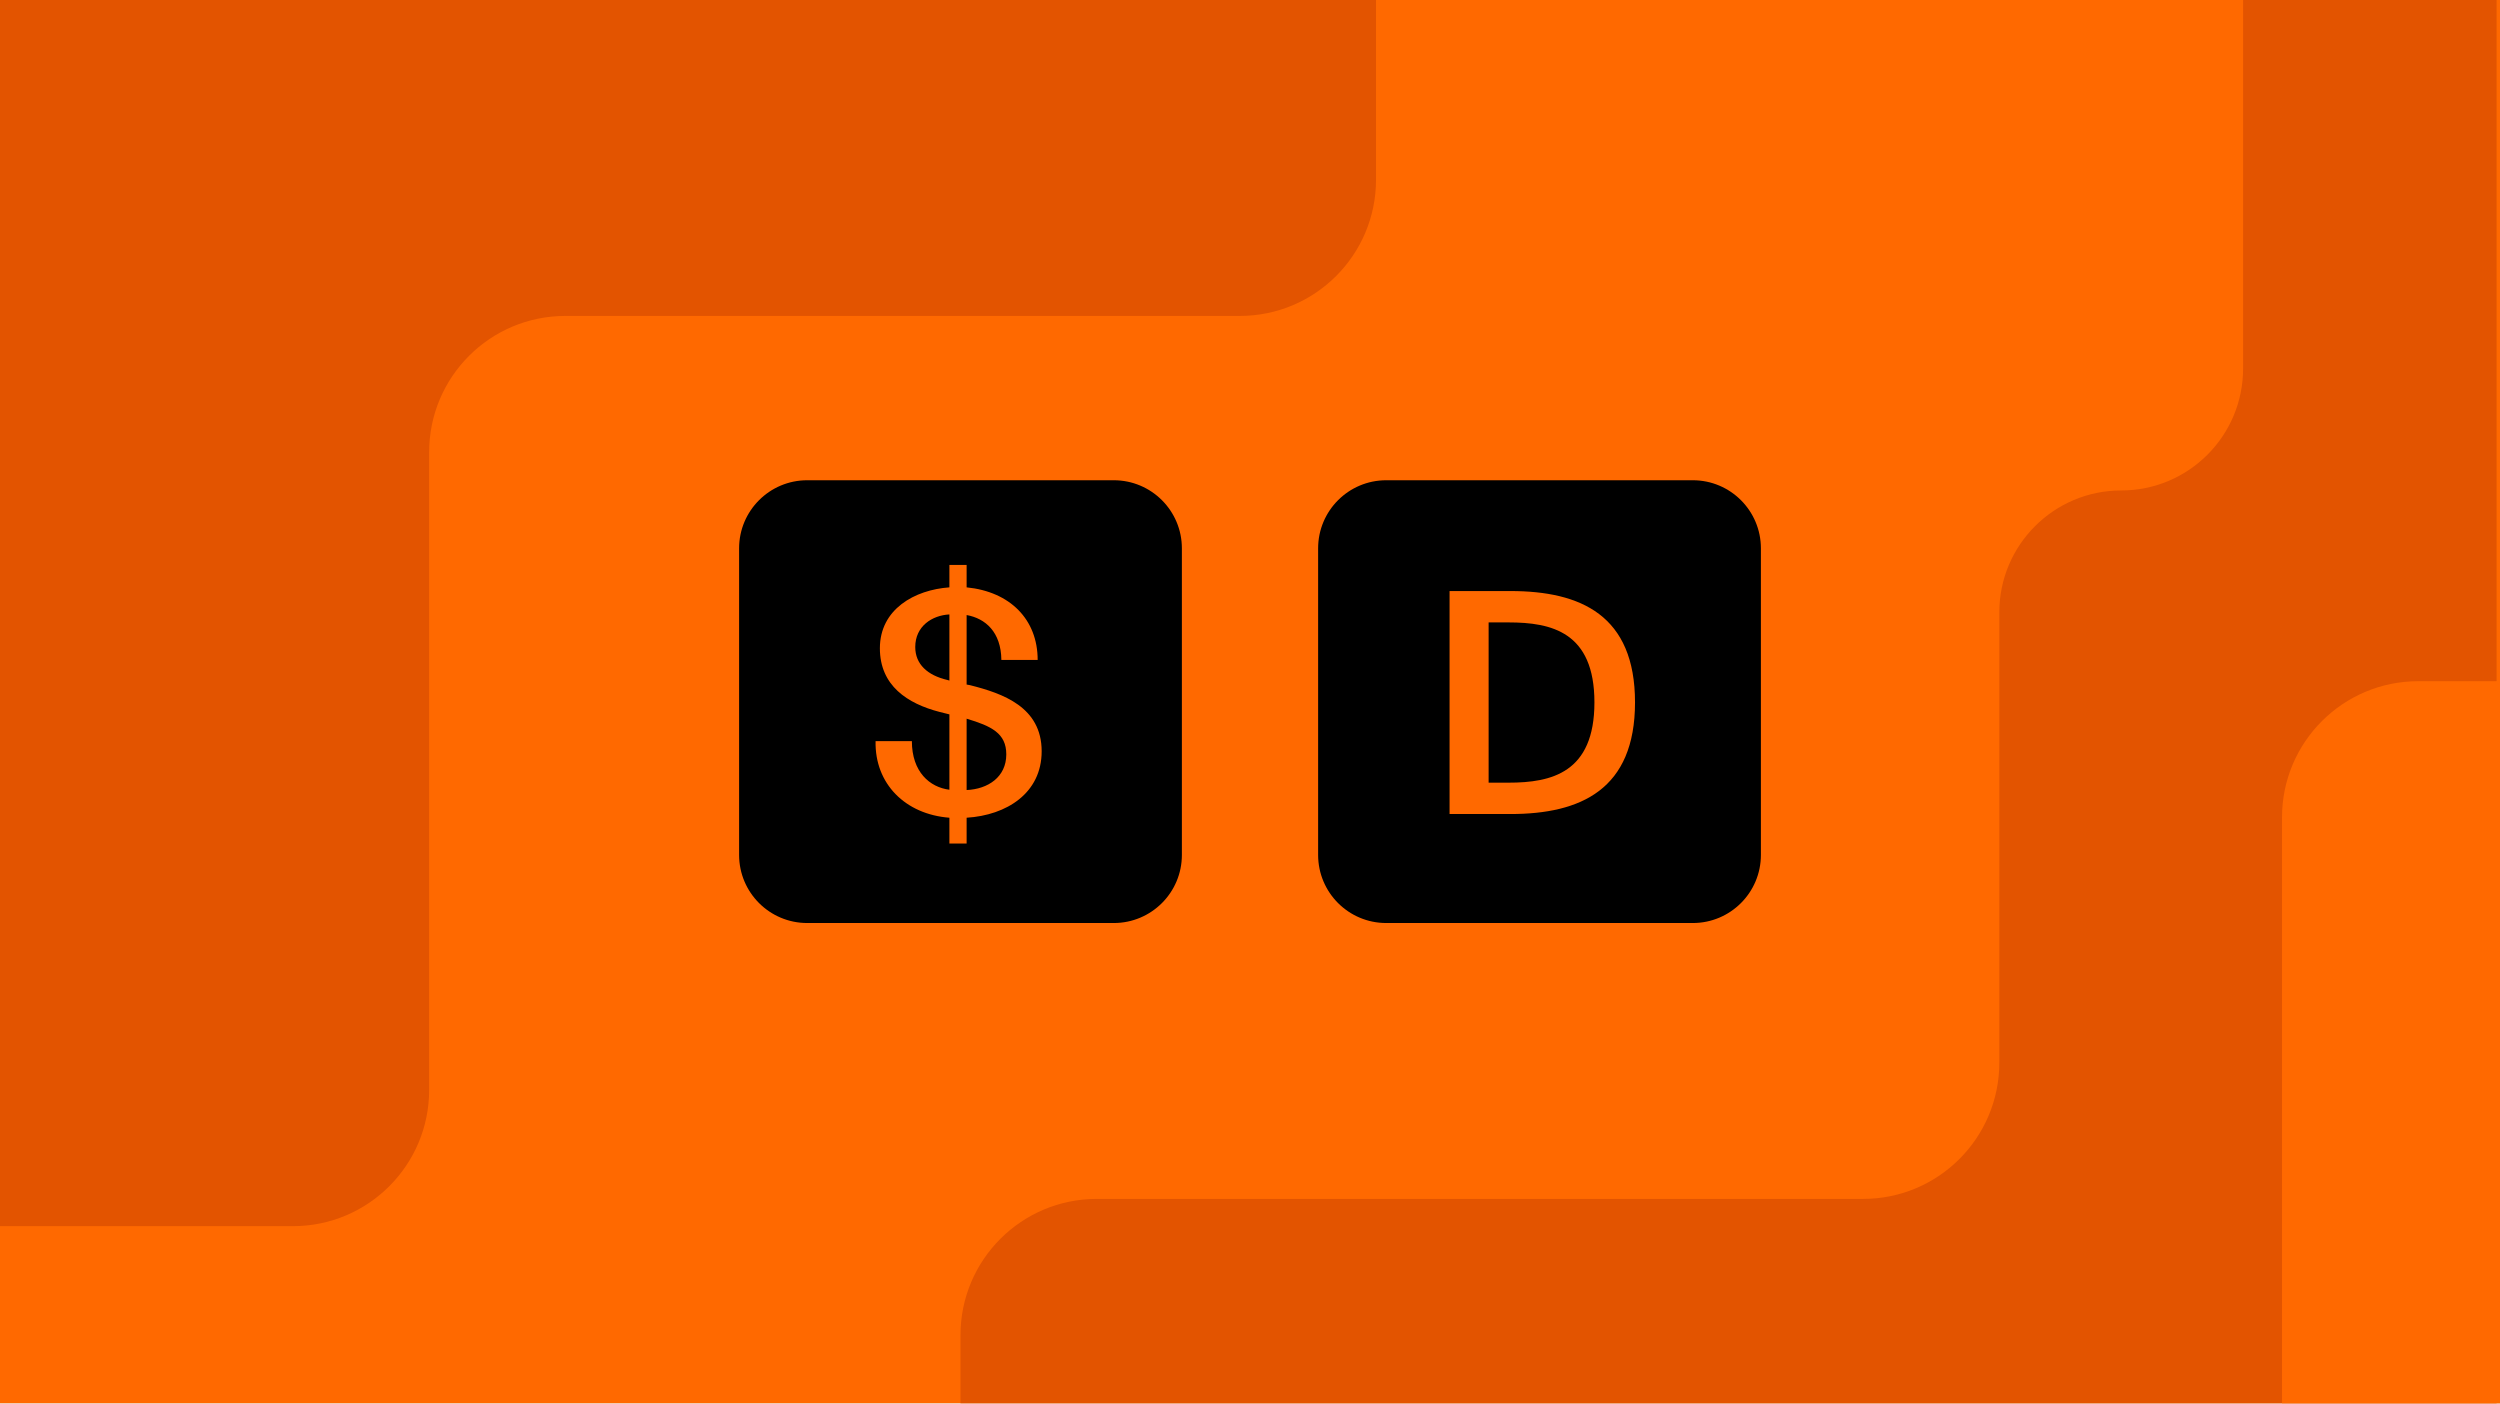
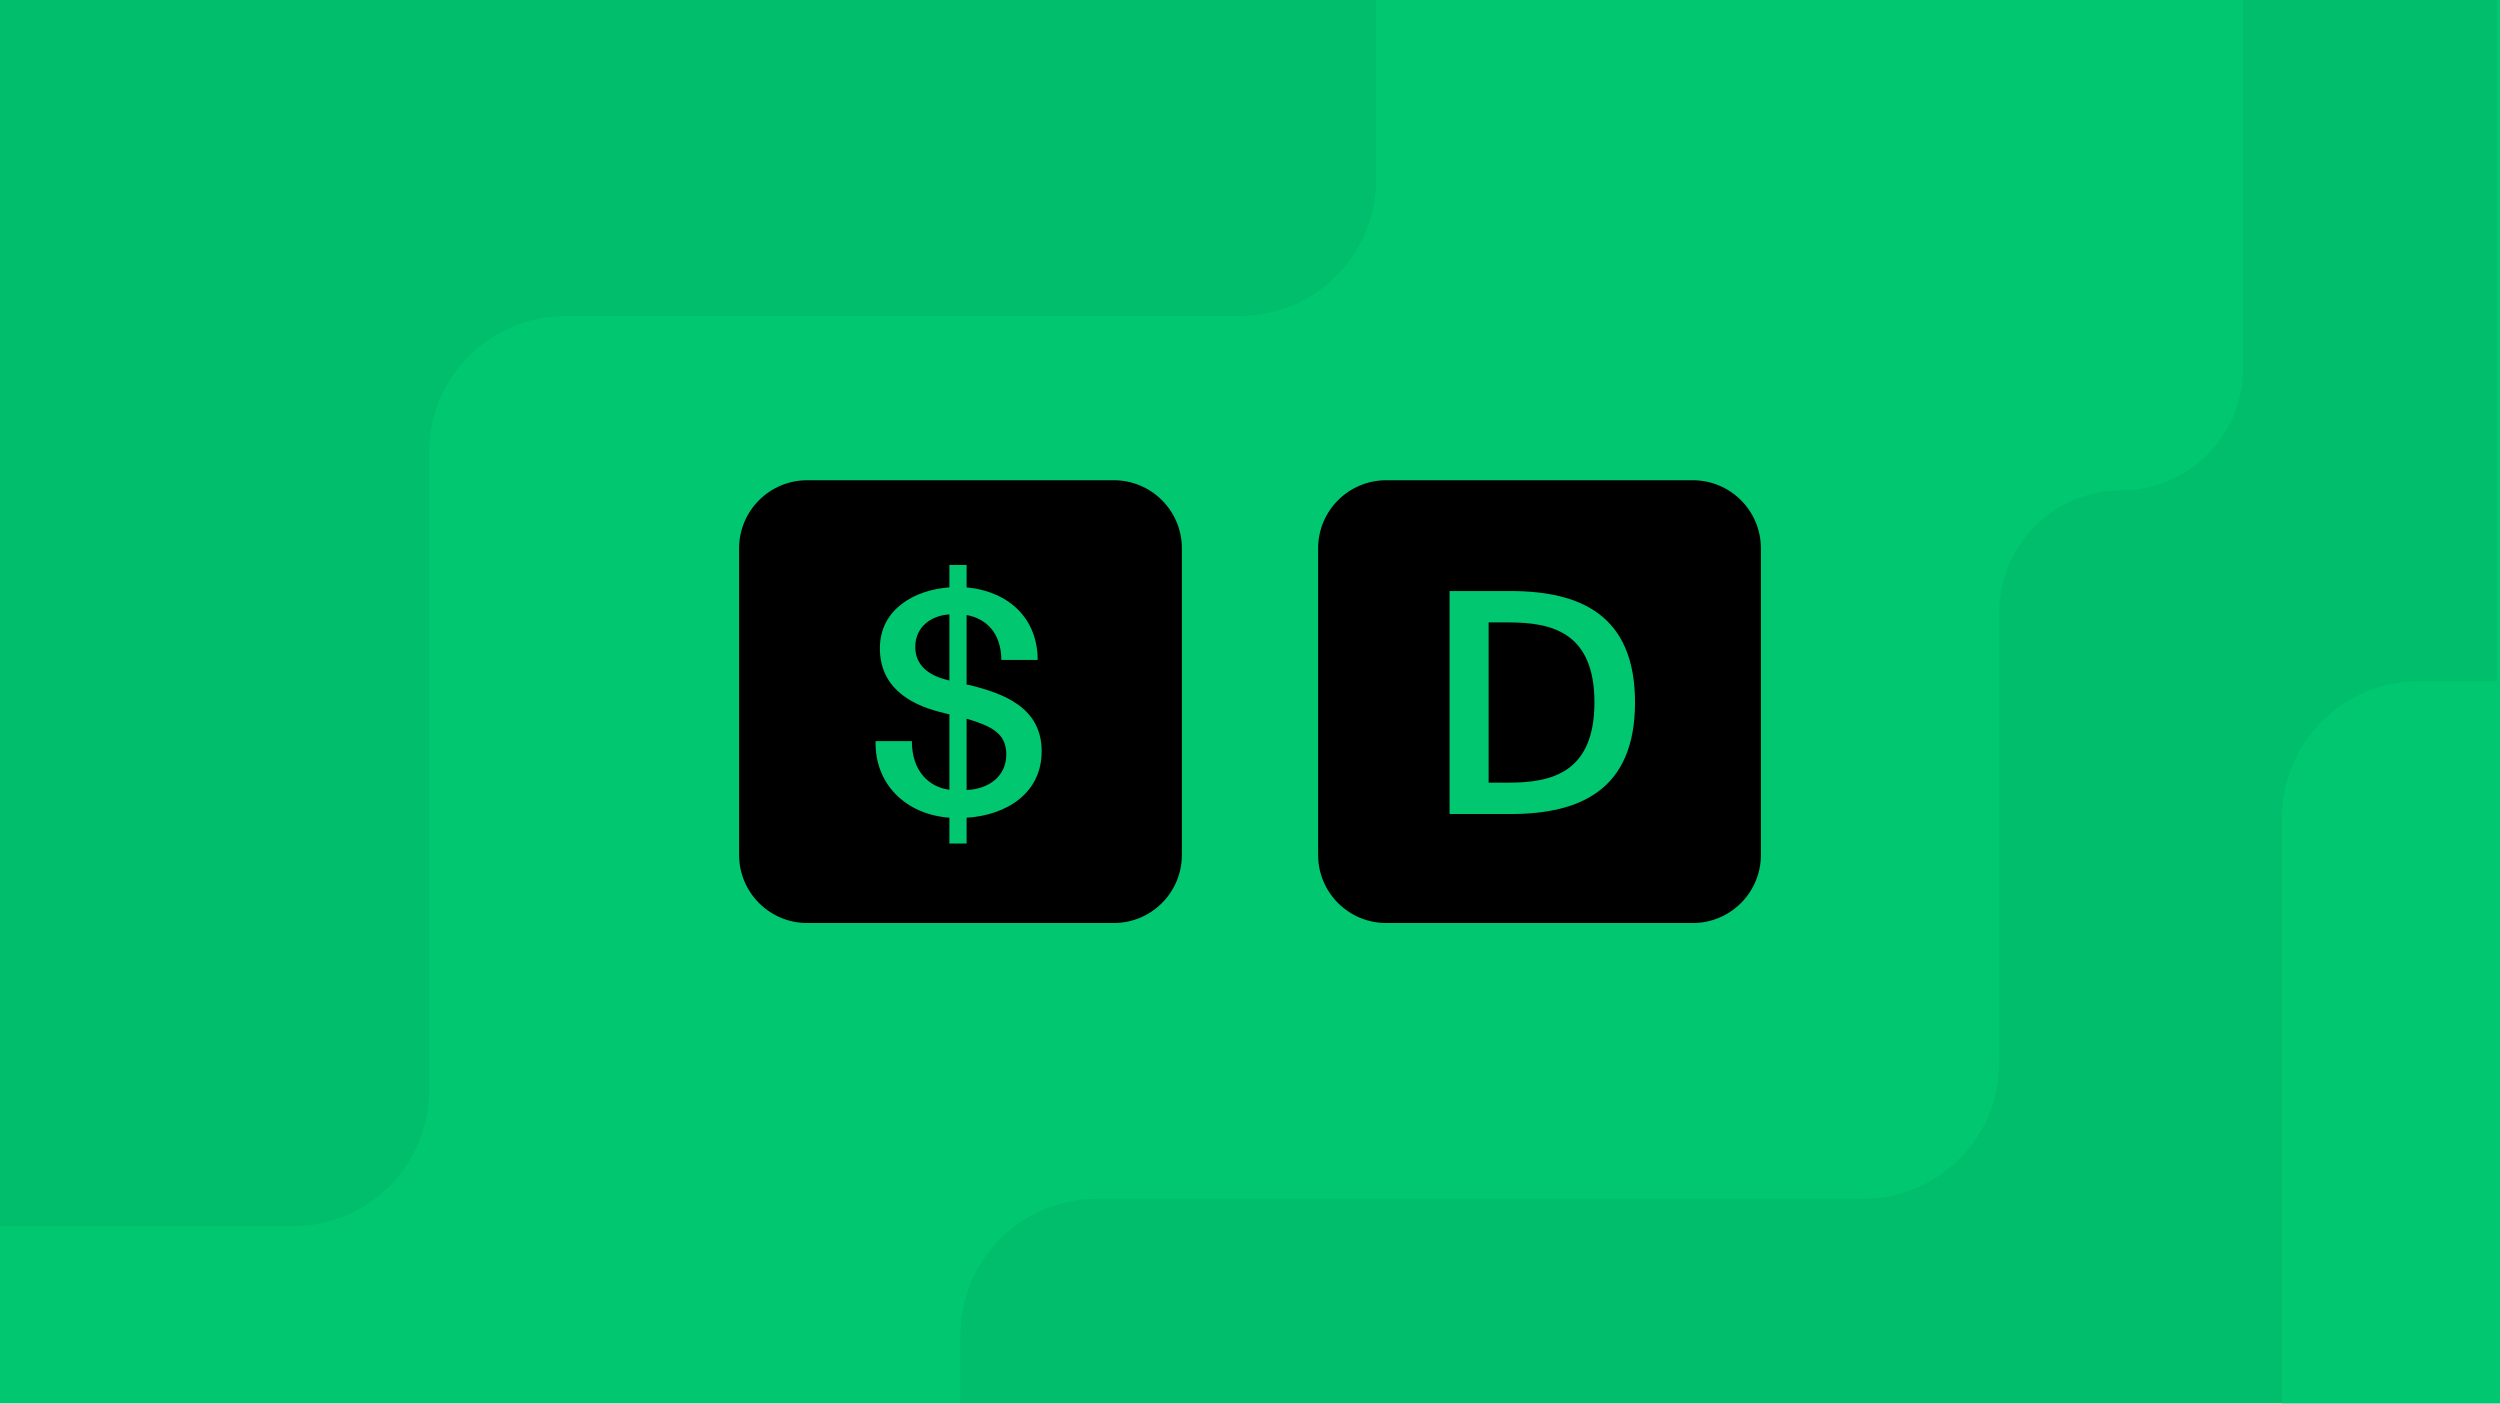
- <svg xmlns="http://www.w3.org/2000/svg" width="367" height="206" fill="none" viewBox="0 0 367 206">
+ <svg xmlns="http://www.w3.org/2000/svg" width="367" height="206" viewBox="0 0 367 206" fill="none">
  <g clip-path="url(#clip0_3611_2620)">
-     <rect width="367" height="206" fill="#FF6900" />
-     <rect width="65" height="65" x="108.5" y="70.5" fill="#000" rx="10" />
-     <path fill="#FF6900" d="M139.371 82.928H141.9V86.224C148.266 86.856 152.329 90.92 152.329 96.88H147.001C146.956 92.771 144.654 90.785 141.9 90.288V100.492L142.396 100.582C147.227 101.801 152.916 103.788 152.916 110.289C152.916 116.43 147.769 119.681 141.9 120.042V123.834H139.371V120.042C132.915 119.545 128.4 115.075 128.535 108.799H133.863C133.863 113.314 136.482 115.572 139.371 115.933V104.871L137.926 104.51C133.231 103.291 129.167 100.672 129.167 95.164C129.167 89.43 134.269 86.586 139.371 86.224V82.928ZM147.724 110.741C147.724 107.626 145.512 106.587 141.9 105.503V115.978C145.015 115.843 147.724 114.082 147.724 110.741ZM134.359 94.984C134.359 97.512 136.165 99.137 139.055 99.815L139.371 99.905V90.198C136.843 90.333 134.359 91.913 134.359 94.984Z" />
-     <rect width="65" height="65" x="193.5" y="70.5" fill="#000" rx="10" />
-     <path fill="#FF6900" d="M234.062 103.111C234.062 92.771 227.741 91.371 221.465 91.371H218.53V114.895H221.465C227.741 114.895 234.062 113.45 234.062 103.111ZM212.796 86.766H221.736C232.075 86.766 240.021 90.333 240.021 103.111C240.021 115.888 232.075 119.5 221.736 119.5H212.796V86.766Z" />
-     <path fill="#E35400" d="M202 26.379L202 -1L-5 -1L-5 180L43 180C54.046 180 63 171.046 63 160L63 66.379C63 55.334 71.954 46.379 83 46.379L182 46.379C193.046 46.379 202 37.425 202 26.379Z" />
-     <path fill="#E35400" d="M273.5 176L161 176C149.954 176 141 184.954 141 196L141 224.5C141 235.546 149.954 244.5 161 244.5L346.5 244.5C357.546 244.5 366.5 235.546 366.5 224.5L366.5 -19.894C366.5 -30.17 358.17 -38.5 347.894 -38.5C337.618 -38.5 329.287 -30.17 329.287 -19.894L329.287 54.106C329.287 63.989 321.276 72 311.394 72C301.511 72 293.5 80.011 293.5 89.894L293.5 156C293.5 167.046 284.546 176 273.5 176Z" />
-     <path fill="#FF6900" fill-rule="evenodd" d="M335 120C335 108.954 343.954 100 355 100L388 100C399.046 100 408 108.954 408 120L408 318.406C408 318.41 408 318.415 408 318.419L408 366.893L408 424.111C408 424.115 408 424.12 408 424.124L408 481C408 492.046 399.046 501 388 501L304 501C292.954 501 284 492.046 284 481L284 318.419C284 307.373 292.954 298.419 304 298.419L315 298.419C326.046 298.419 335 289.464 335 278.419L335 120Z" clip-rule="evenodd" />
+     <rect width="367" height="206" fill="#00C770" />
+     <rect x="108.5" y="70.5" width="65" height="65" rx="10" fill="black" />
+     <path d="M139.371 82.928H141.9V86.224C148.266 86.856 152.329 90.92 152.329 96.88H147.001C146.956 92.771 144.654 90.785 141.9 90.288V100.492L142.396 100.582C147.227 101.801 152.916 103.788 152.916 110.289C152.916 116.43 147.769 119.681 141.9 120.042V123.834H139.371V120.042C132.915 119.545 128.4 115.075 128.535 108.799H133.863C133.863 113.314 136.482 115.572 139.371 115.933V104.871L137.926 104.51C133.231 103.291 129.167 100.672 129.167 95.164C129.167 89.43 134.269 86.586 139.371 86.224V82.928ZM147.724 110.741C147.724 107.626 145.512 106.587 141.9 105.503V115.978C145.015 115.843 147.724 114.082 147.724 110.741ZM134.359 94.984C134.359 97.512 136.165 99.137 139.055 99.815L139.371 99.905V90.198C136.843 90.333 134.359 91.913 134.359 94.984Z" fill="#00C770" />
+     <rect x="193.5" y="70.5" width="65" height="65" rx="10" fill="black" />
+     <path d="M234.062 103.111C234.062 92.771 227.741 91.371 221.465 91.371H218.53V114.895H221.465C227.741 114.895 234.062 113.45 234.062 103.111ZM212.796 86.766H221.736C232.075 86.766 240.021 90.333 240.021 103.111C240.021 115.888 232.075 119.5 221.736 119.5H212.796V86.766Z" fill="#00C770" />
+     <path d="M202 26.379L202 -1L-5 -1L-5 180L43 180C54.046 180 63 171.046 63 160L63 66.379C63 55.334 71.954 46.379 83 46.379L182 46.379C193.046 46.379 202 37.425 202 26.379Z" fill="black" fill-opacity="0.05" />
+     <path d="M273.5 176L161 176C149.954 176 141 184.954 141 196L141 224.5C141 235.546 149.954 244.5 161 244.5L346.5 244.5C357.546 244.5 366.5 235.546 366.5 224.5L366.5 -19.894C366.5 -30.17 358.17 -38.5 347.894 -38.5C337.618 -38.5 329.287 -30.17 329.287 -19.894L329.287 54.106C329.287 63.989 321.276 72 311.394 72C301.511 72 293.5 80.011 293.5 89.894L293.5 156C293.5 167.046 284.546 176 273.5 176Z" fill="black" fill-opacity="0.05" />
+     <path fill-rule="evenodd" clip-rule="evenodd" d="M335 120C335 108.954 343.954 100 355 100L388 100C399.046 100 408 108.954 408 120L408 318.406C408 318.41 408 318.415 408 318.419L408 366.893L408 424.111C408 424.115 408 424.12 408 424.124L408 481C408 492.046 399.046 501 388 501L304 501C292.954 501 284 492.046 284 481L284 318.419C284 307.373 292.954 298.419 304 298.419L315 298.419C326.046 298.419 335 289.464 335 278.419L335 120Z" fill="#00C770" />
  </g>
  <defs>
    <clipPath id="clip0_3611_2620">
-       <rect width="367" height="206" fill="#fff" />
+       <rect width="367" height="206" fill="white" />
    </clipPath>
  </defs>
</svg>
